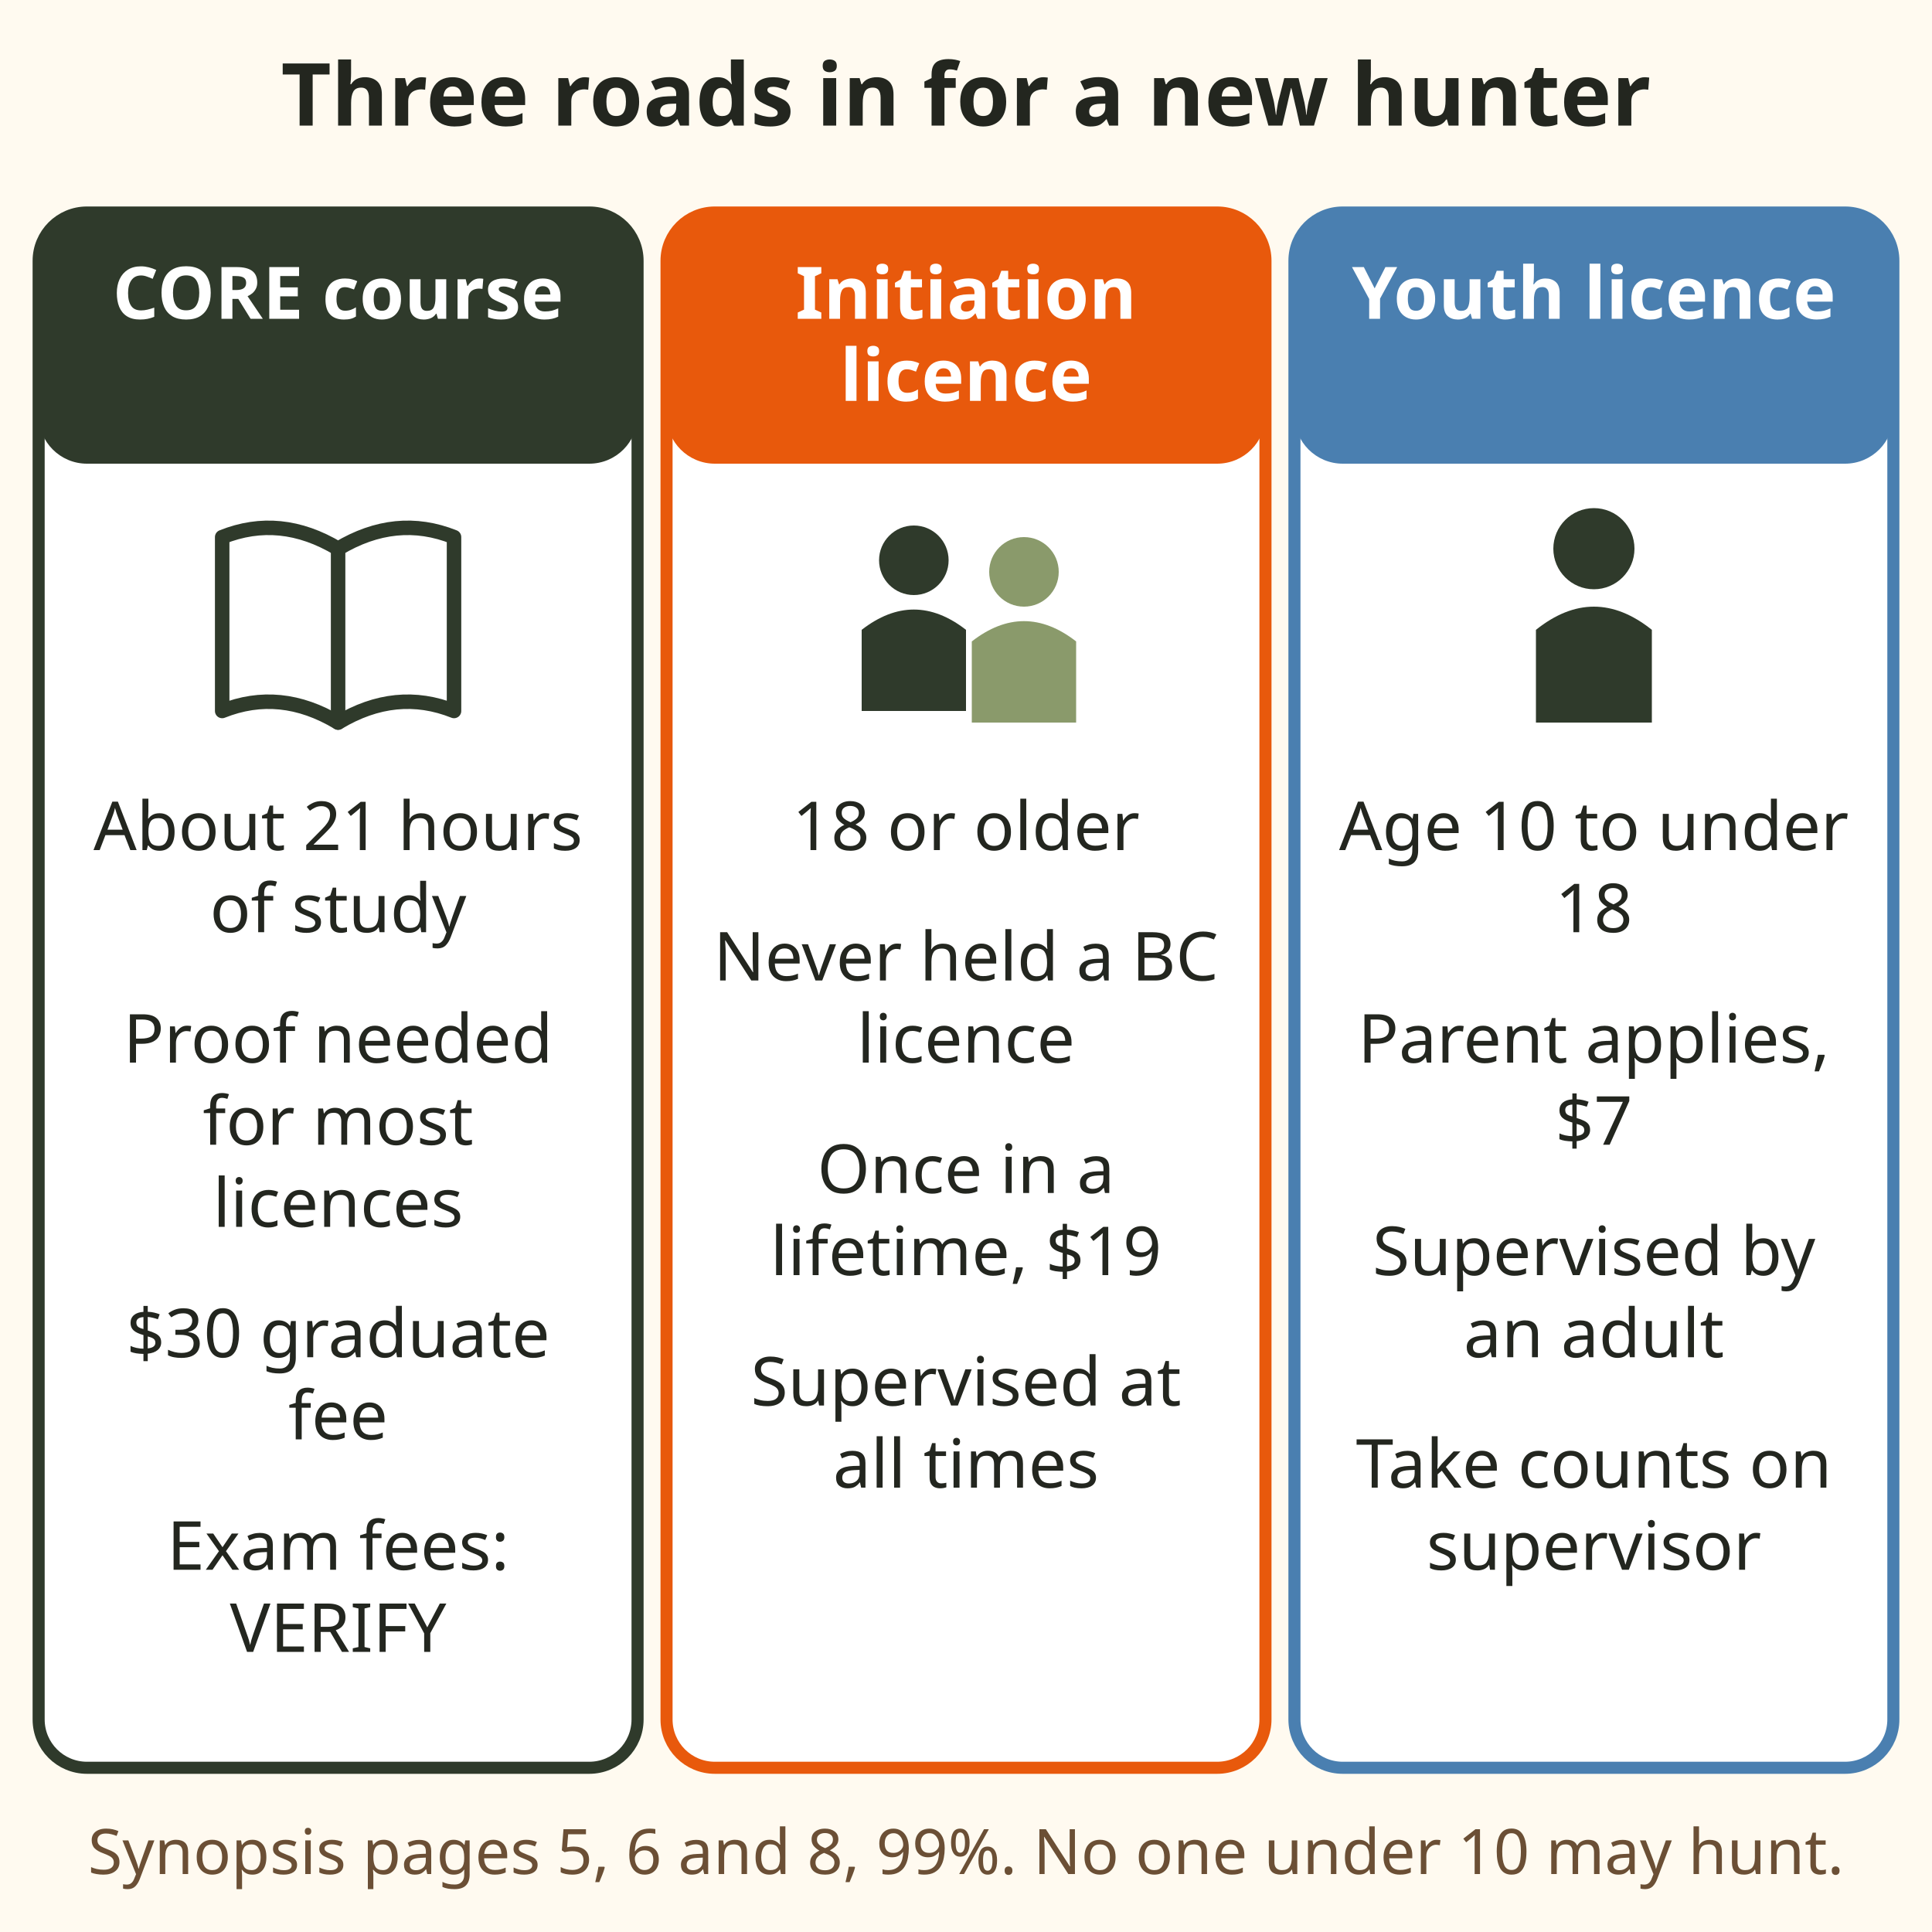
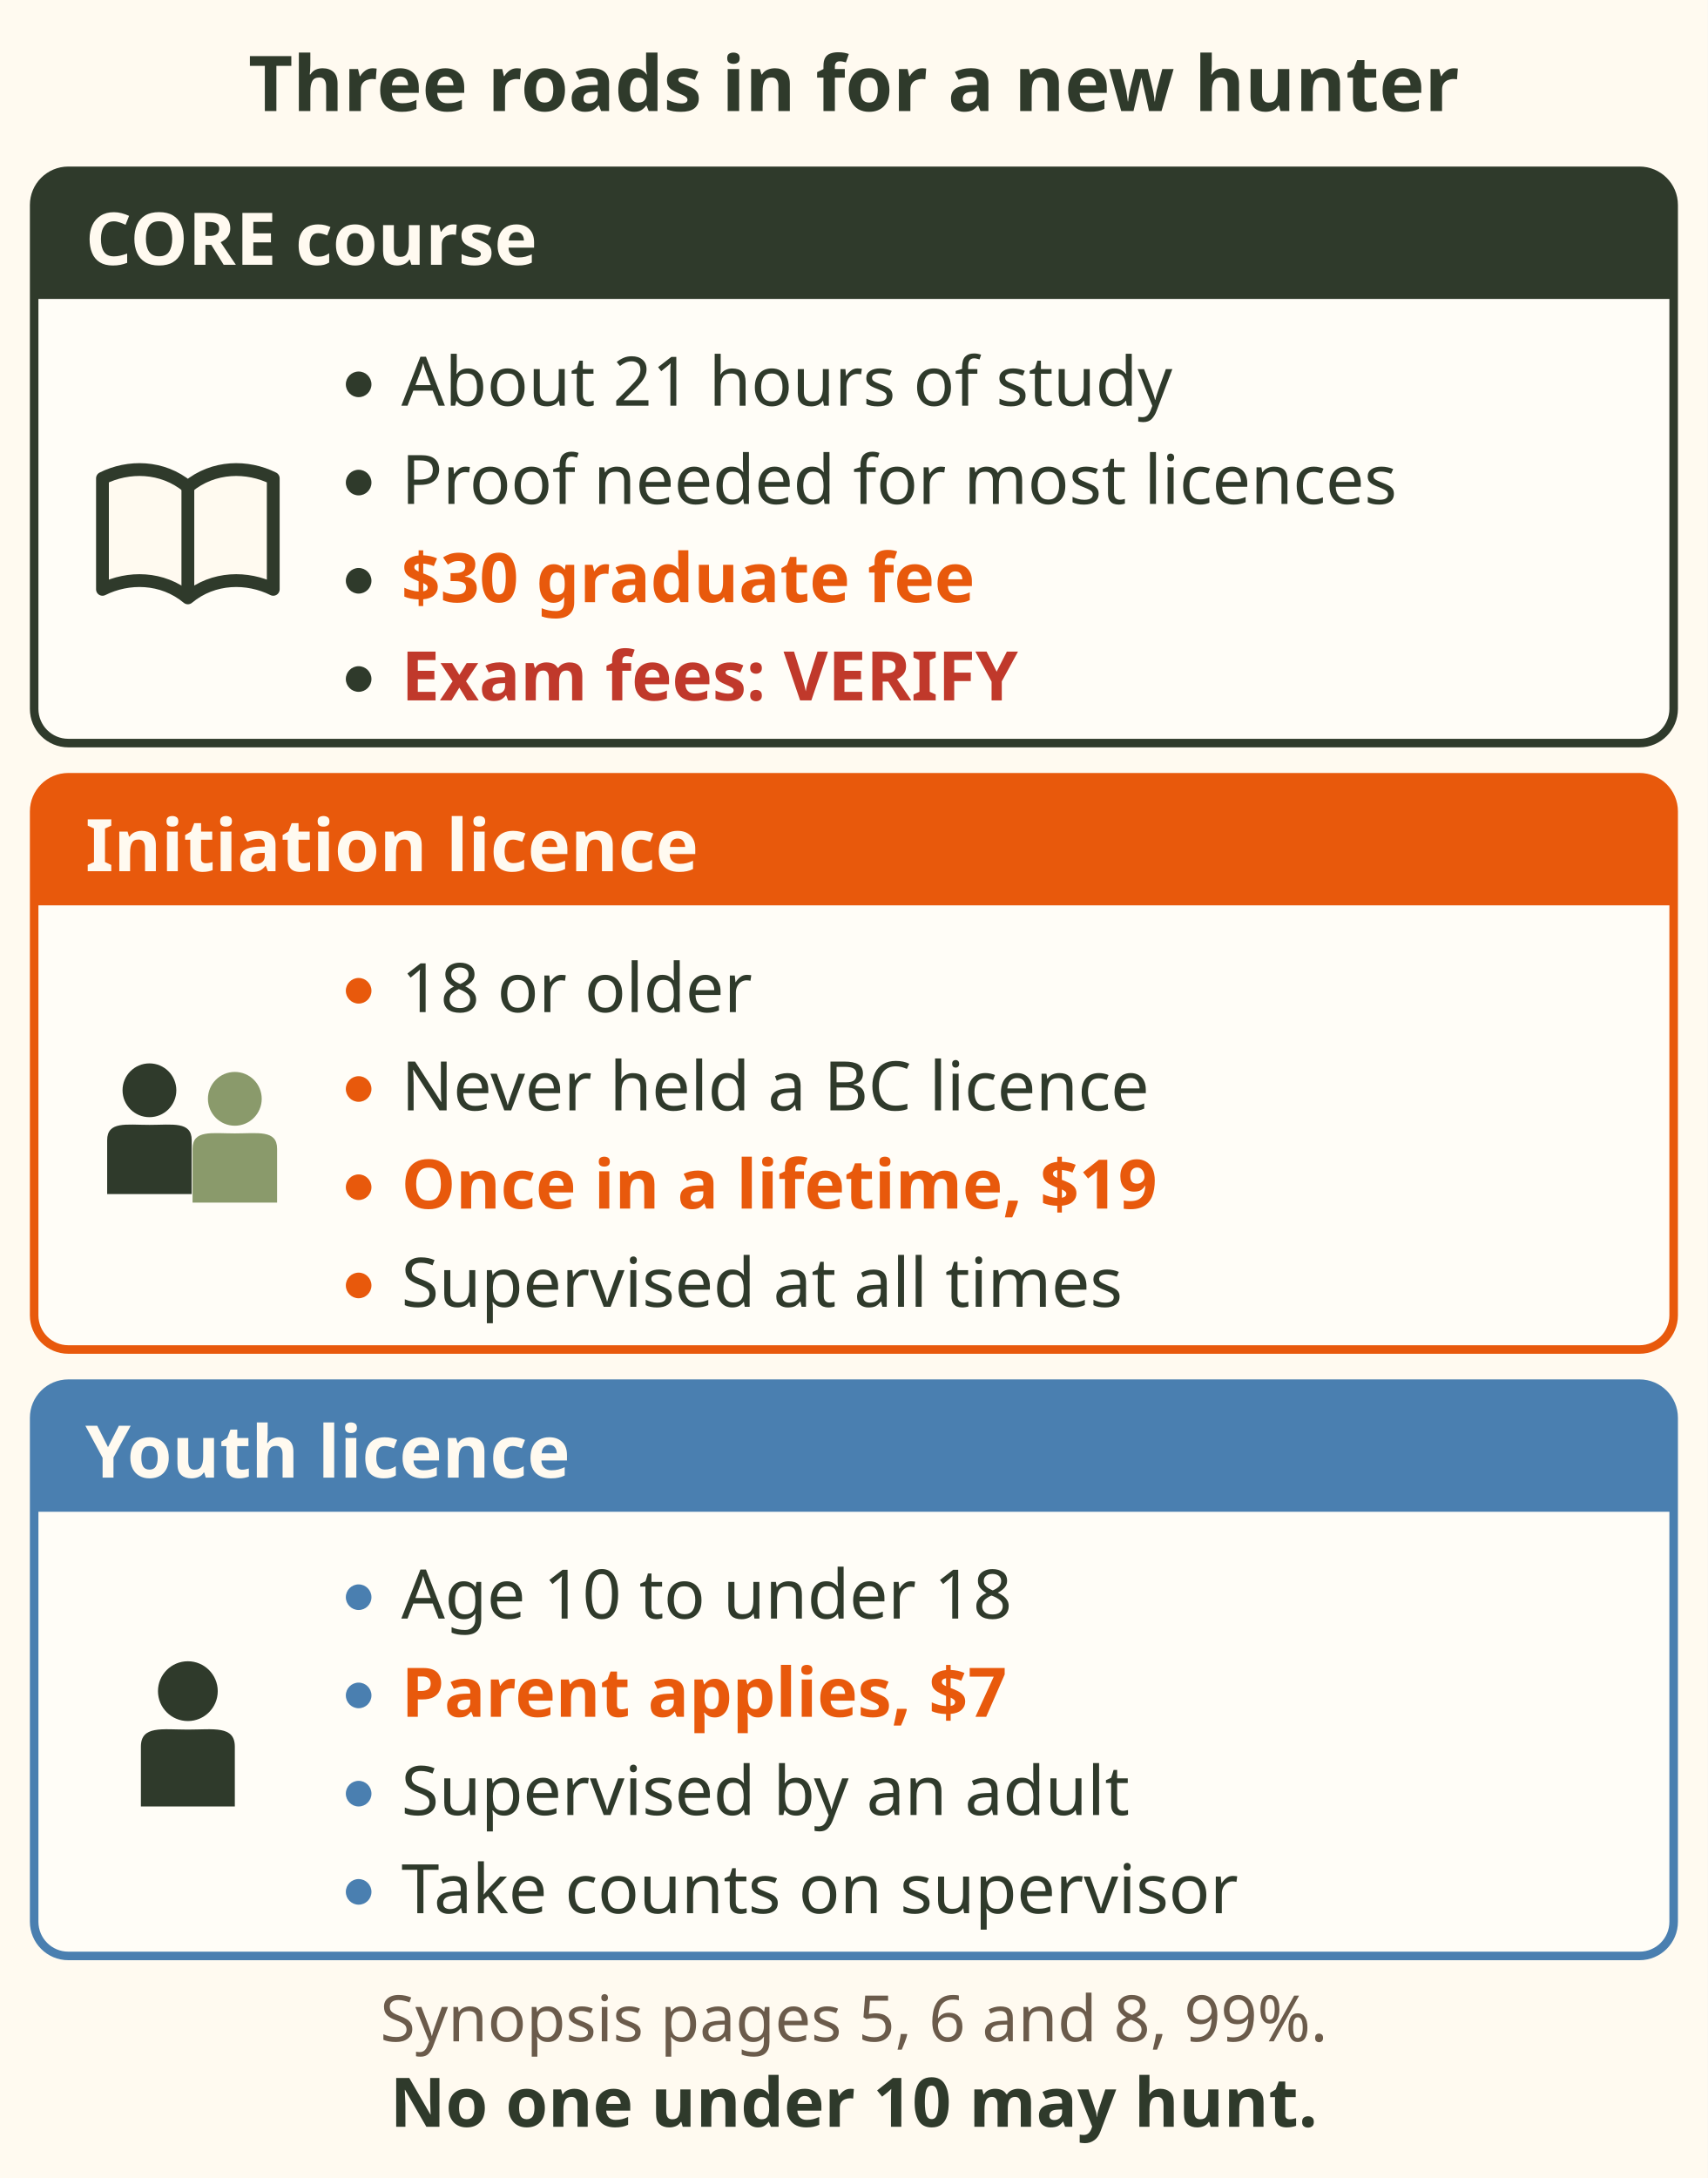
- <svg xmlns="http://www.w3.org/2000/svg" viewBox="0 0 400 400" font-family="sans-serif" role="img" aria-label="Three roads in for a new BC hunter. CORE course: about 21 hours of self study and handling practice, proof needed for most licences, a 30 dollar graduate fee plus exam fees to verify. Initiation licence: 18 or older, never held a BC hunting licence, once in a lifetime, 19 dollars, supervised at all times. Youth licence: age 10 to under 18, a parent applies, 7 dollars, supervised by an adult, and the take counts against the supervisor's bag limit. Synopsis pages 5, 6 and 8. No one under 10 may hunt.">
-   <rect x="0" y="0" width="400" height="400" fill="#fffaf0" />
-   <text x="200.0" y="26" font-size="18" font-weight="bold" fill="#23261f" text-anchor="middle">Three roads in for a new hunter</text>
-   <rect x="8" y="44" width="124" height="322" rx="10" fill="#fff" stroke="#2f3a2b" stroke-width="2.5" />
-   <rect x="8" y="44" width="124" height="52" rx="10" fill="#2f3a2b" />
-   <text x="70" y="66" font-size="15" font-weight="bold" fill="#fff" text-anchor="middle">CORE course</text>
-   <g transform="translate(70 128) scale(1.2)">
-     <path d="M0 -12 Q-10 -18 -20 -14 V16 Q-10 12 0 18 Q10 12 20 16 V-14 Q10 -18 0 -12 Z" fill="#fff" stroke="#2f3a2b" stroke-width="2.5" stroke-linecap="round" stroke-linejoin="round" />
-     <path d="M0 -12 V18" stroke="#2f3a2b" stroke-width="2.5" stroke-linecap="round" stroke-linejoin="round" />
+ <svg xmlns="http://www.w3.org/2000/svg" viewBox="0 0 400 510" font-family="sans-serif" role="img" aria-label="Three roads in for a new BC hunter. CORE course: about 21 hours of self study and handling practice, proof needed for most licences, a 30 dollar graduate fee plus exam fees to verify. Initiation licence: 18 or older, never held a BC hunting licence, once in a lifetime, 19 dollars, supervised at all times. Youth licence: age 10 to under 18, a parent applies, 7 dollars, supervised by an adult, and the take counts against the supervisor's bag limit. Synopsis pages 5, 6 and 8, 99 percent. No one under 10 may hunt.">
+   <rect width="400" height="510" fill="#fffaf0" />
+   <text x="200" y="26" font-size="18" font-weight="bold" fill="#2f3a2b" text-anchor="middle">Three roads in for a new hunter</text>
+   <rect x="8" y="40" width="384" height="134" rx="8" fill="#fffdf7" stroke="#2f3a2b" stroke-width="2" />
+   <path d="M8 48 Q8 40 16 40 H384 Q392 40 392 48 V70 H8z" fill="#2f3a2b" />
+   <text x="20" y="62" font-size="17" font-weight="bold" fill="#fffaf0">CORE course</text>
+   <g transform="translate(44 124.0)" fill="none" stroke="#2f3a2b" stroke-width="3" stroke-linejoin="round">
+     <path d="M0 -10 C-6 -15 -14 -15 -20 -12 V14 C-14 11 -6 11 0 16 C6 11 14 11 20 14 V-12 C14 -15 6 -15 0 -10z" fill="#fffaf0" />
+     <path d="M0 -10 V16" />
  </g>
-   <text x="70" y="176" font-size="14" fill="#23261f" text-anchor="middle">About 21 hours</text>
-   <text x="70" y="193" font-size="14" fill="#23261f" text-anchor="middle">of study</text>
-   <text x="70" y="220" font-size="14" fill="#23261f" text-anchor="middle">Proof needed</text>
-   <text x="70" y="237" font-size="14" fill="#23261f" text-anchor="middle">for most</text>
-   <text x="70" y="254" font-size="14" fill="#23261f" text-anchor="middle">licences</text>
-   <text x="70" y="281" font-size="14" fill="#23261f" text-anchor="middle">$30 graduate</text>
-   <text x="70" y="298" font-size="14" fill="#23261f" text-anchor="middle">fee</text>
-   <text x="70" y="325" font-size="14" fill="#23261f" text-anchor="middle">Exam fees:</text>
-   <text x="70" y="342" font-size="14" fill="#23261f" text-anchor="middle">VERIFY</text>
-   <rect x="138" y="44" width="124" height="322" rx="10" fill="#fff" stroke="#e8590c" stroke-width="2.5" />
-   <rect x="138" y="44" width="124" height="52" rx="10" fill="#e8590c" />
-   <text x="200" y="66" font-size="15" font-weight="bold" fill="#fff" text-anchor="middle">Initiation</text>
-   <text x="200" y="83" font-size="15" font-weight="bold" fill="#fff" text-anchor="middle">licence</text>
-   <g transform="translate(200 128) scale(1.2)">
-     <circle cx="-9" cy="-10" r="6" fill="#2f3a2b" />
-     <path d="M-18 16 V2 Q-9 -5 0 2 V16 Z" fill="#2f3a2b" />
-     <circle cx="10" cy="-8" r="6" fill="#8a9a6b" />
-     <path d="M1 18 V4 Q10 -3 19 4 V18 Z" fill="#8a9a6b" />
+   <circle cx="84" cy="90" r="3" fill="#2f3a2b" />
+   <text x="94" y="95" font-size="16" fill="#2f3a2b">About 21 hours of study</text>
+   <circle cx="84" cy="113" r="3" fill="#2f3a2b" />
+   <text x="94" y="118" font-size="16" fill="#2f3a2b">Proof needed for most licences</text>
+   <circle cx="84" cy="136" r="3" fill="#2f3a2b" />
+   <text x="94" y="141" font-size="16" font-weight="bold" fill="#e8590c">$30 graduate fee</text>
+   <circle cx="84" cy="159" r="3" fill="#2f3a2b" />
+   <text x="94" y="164" font-size="16" font-weight="bold" fill="#c0392b">Exam fees: VERIFY</text>
+   <rect x="8" y="182" width="384" height="134" rx="8" fill="#fffdf7" stroke="#e8590c" stroke-width="2" />
+   <path d="M8 190 Q8 182 16 182 H384 Q392 182 392 190 V212 H8z" fill="#e8590c" />
+   <text x="20" y="204" font-size="17" font-weight="bold" fill="#fffaf0">Initiation licence</text>
+   <g transform="translate(35 267.0) scale(0.9)">
+     <circle cx="0" cy="-13" r="7" fill="#2f3a2b" />
+     <path d="M-11 14 V0 C-11 -5 -6 -4 0 -4 C6 -4 11 -5 11 0 V14z" fill="#2f3a2b" />
  </g>
-   <text x="200" y="176" font-size="14" fill="#23261f" text-anchor="middle">18 or older</text>
-   <text x="200" y="203" font-size="14" fill="#23261f" text-anchor="middle">Never held a BC</text>
-   <text x="200" y="220" font-size="14" fill="#23261f" text-anchor="middle">licence</text>
-   <text x="200" y="247" font-size="14" fill="#23261f" text-anchor="middle">Once in a</text>
-   <text x="200" y="264" font-size="14" fill="#23261f" text-anchor="middle">lifetime, $19</text>
-   <text x="200" y="291" font-size="14" fill="#23261f" text-anchor="middle">Supervised at</text>
-   <text x="200" y="308" font-size="14" fill="#23261f" text-anchor="middle">all times</text>
-   <rect x="268" y="44" width="124" height="322" rx="10" fill="#fff" stroke="#4a7fb0" stroke-width="2.5" />
-   <rect x="268" y="44" width="124" height="52" rx="10" fill="#4a7fb0" />
-   <text x="330" y="66" font-size="15" font-weight="bold" fill="#fff" text-anchor="middle">Youth licence</text>
-   <g transform="translate(330 128) scale(1.2)">
-     <circle cx="0" cy="-12" r="7" fill="#2f3a2b" />
-     <path d="M-10 18 V2 Q0 -6 10 2 V18 Z" fill="#2f3a2b" />
+   <g transform="translate(55 269.0) scale(0.9)">
+     <circle cx="0" cy="-13" r="7" fill="#8a9a6b" />
+     <path d="M-11 14 V0 C-11 -5 -6 -4 0 -4 C6 -4 11 -5 11 0 V14z" fill="#8a9a6b" />
  </g>
-   <text x="330" y="176" font-size="14" fill="#23261f" text-anchor="middle">Age 10 to under</text>
-   <text x="330" y="193" font-size="14" fill="#23261f" text-anchor="middle">18</text>
-   <text x="330" y="220" font-size="14" fill="#23261f" text-anchor="middle">Parent applies,</text>
-   <text x="330" y="237" font-size="14" fill="#23261f" text-anchor="middle">$7</text>
-   <text x="330" y="264" font-size="14" fill="#23261f" text-anchor="middle">Supervised by</text>
-   <text x="330" y="281" font-size="14" fill="#23261f" text-anchor="middle">an adult</text>
-   <text x="330" y="308" font-size="14" fill="#23261f" text-anchor="middle">Take counts on</text>
-   <text x="330" y="325" font-size="14" fill="#23261f" text-anchor="middle">supervisor</text>
-   <text x="200" y="388" font-size="13" fill="#6b4f35" text-anchor="middle">Synopsis pages 5, 6 and 8, 99%. No one under 10 may hunt.</text>
+   <circle cx="84" cy="232" r="3" fill="#e8590c" />
+   <text x="94" y="237" font-size="16" fill="#2f3a2b">18 or older</text>
+   <circle cx="84" cy="255" r="3" fill="#e8590c" />
+   <text x="94" y="260" font-size="16" fill="#2f3a2b">Never held a BC licence</text>
+   <circle cx="84" cy="278" r="3" fill="#e8590c" />
+   <text x="94" y="283" font-size="16" font-weight="bold" fill="#e8590c">Once in a lifetime, $19</text>
+   <circle cx="84" cy="301" r="3" fill="#e8590c" />
+   <text x="94" y="306" font-size="16" fill="#2f3a2b">Supervised at all times</text>
+   <rect x="8" y="324" width="384" height="134" rx="8" fill="#fffdf7" stroke="#4a7fb0" stroke-width="2" />
+   <path d="M8 332 Q8 324 16 324 H384 Q392 324 392 332 V354 H8z" fill="#4a7fb0" />
+   <text x="20" y="346" font-size="17" font-weight="bold" fill="#fffaf0">Youth licence</text>
+   <g transform="translate(44 409.0) scale(1.0)">
+     <circle cx="0" cy="-13" r="7" fill="#2f3a2b" />
+     <path d="M-11 14 V0 C-11 -5 -6 -4 0 -4 C6 -4 11 -5 11 0 V14z" fill="#2f3a2b" />
+   </g>
+   <circle cx="84" cy="374" r="3" fill="#4a7fb0" />
+   <text x="94" y="379" font-size="16" fill="#2f3a2b">Age 10 to under 18</text>
+   <circle cx="84" cy="397" r="3" fill="#4a7fb0" />
+   <text x="94" y="402" font-size="16" font-weight="bold" fill="#e8590c">Parent applies, $7</text>
+   <circle cx="84" cy="420" r="3" fill="#4a7fb0" />
+   <text x="94" y="425" font-size="16" fill="#2f3a2b">Supervised by an adult</text>
+   <circle cx="84" cy="443" r="3" fill="#4a7fb0" />
+   <text x="94" y="448" font-size="16" fill="#2f3a2b">Take counts on supervisor</text>
+   <text x="200" y="478" font-size="15" fill="#6b5b4b" text-anchor="middle">Synopsis pages 5, 6 and 8, 99%.</text>
+   <text x="200" y="498" font-size="16" font-weight="bold" fill="#2f3a2b" text-anchor="middle">No one under 10 may hunt.</text>
</svg>
